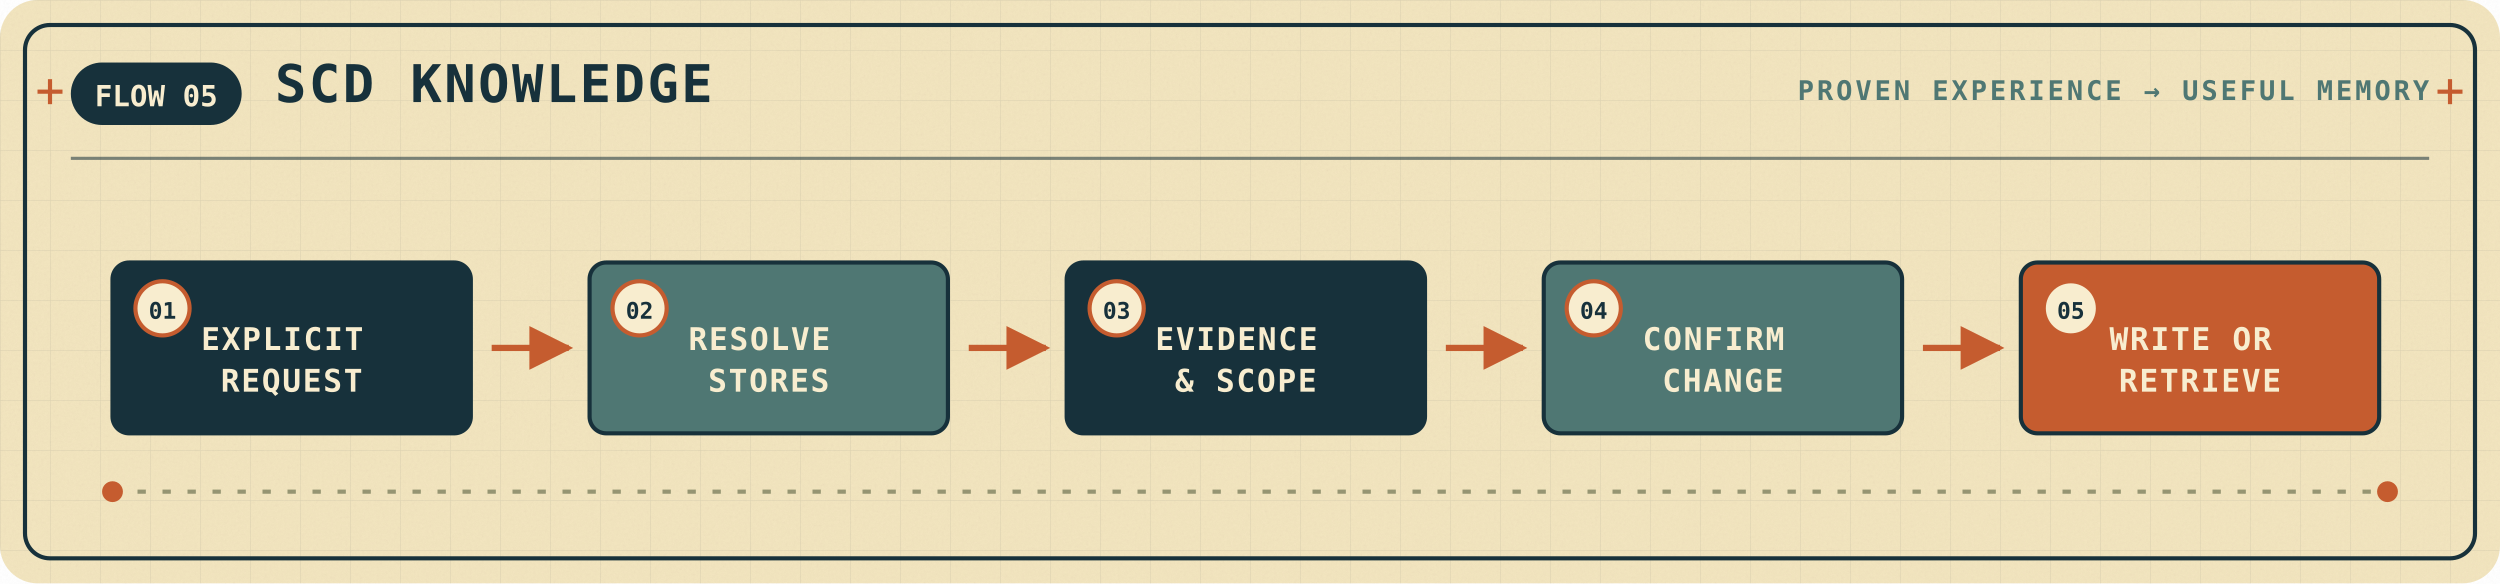
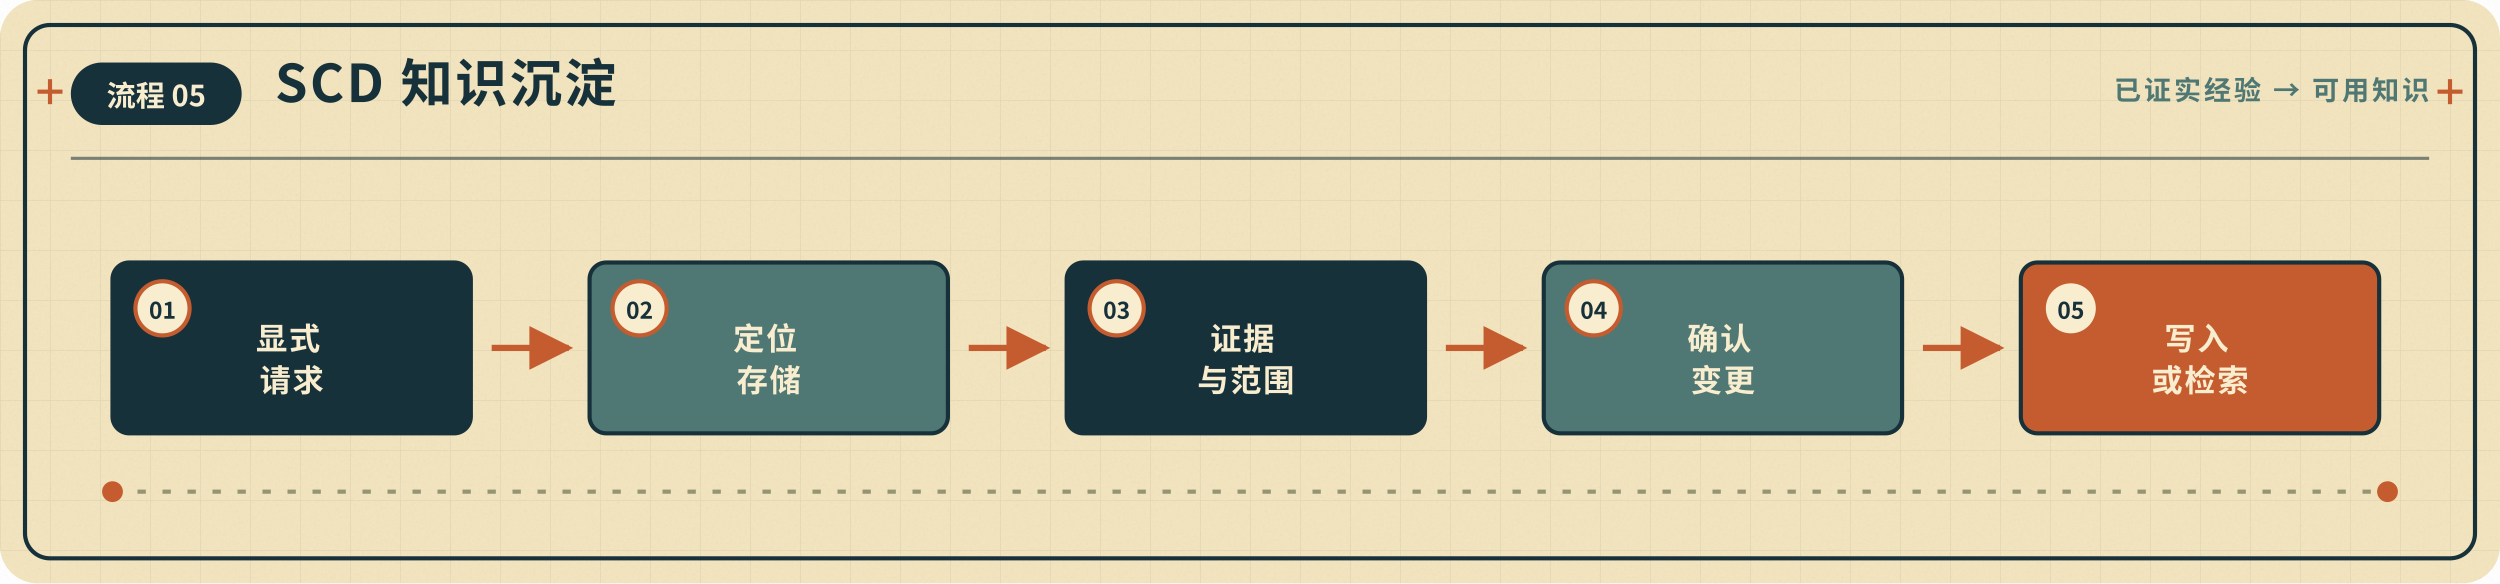
<svg xmlns="http://www.w3.org/2000/svg" width="1200" height="280" viewBox="0 0 1200 280" role="img" aria-labelledby="title desc">
  <defs>
    <pattern id="grid" width="24" height="24" patternUnits="userSpaceOnUse">
      <path d="M 24 0 L 0 0 0 24" fill="none" stroke="#17313b" stroke-width="0.55" opacity="0.1" />
    </pattern>
    <filter id="paperNoise" x="0" y="0" width="100%" height="100%">
      <feTurbulence type="fractalNoise" baseFrequency="0.72" numOctaves="3" seed="11" />
      <feColorMatrix type="saturate" values="0" />
      <feComponentTransfer>
        <feFuncA type="table" tableValues="0 0.08" />
      </feComponentTransfer>
    </filter>
    <marker id="arrow" viewBox="0 0 10 10" refX="9" refY="5" markerWidth="7" markerHeight="7" orient="auto-start-reverse">
      <path d="M 0 0 L 10 5 L 0 10 z" fill="#c55c2f" />
    </marker>
  </defs>
  <rect width="1200" height="280" rx="18" fill="#f2e4bd" />
  <rect width="1200" height="280" rx="18" fill="url(#grid)" />
  <rect width="1200" height="280" rx="18" filter="url(#paperNoise)" opacity="0.8" />
  <rect x="12" y="12" width="1176" height="256" rx="12" fill="none" stroke="#17313b" stroke-width="2" />
  <path d="M 18 44 H 30 M 24 38 V 50 M 1170 44 H 1182 M 1176 38 V 50" stroke="#c55c2f" stroke-width="2" />
  <rect x="34" y="30" width="82" height="30" rx="15" fill="#17313b" />
-   <text x="75" y="51" fill="#f8edcf" text-anchor="middle" font-family="ui-monospace, SFMono-Regular, Menlo, Consolas, monospace" font-size="14" font-weight="700">FLOW 05</text>
-   <text x="132" y="49" fill="#17313b" font-family="ui-monospace, SFMono-Regular, Menlo, Consolas, monospace" font-size="25" font-weight="800" letter-spacing="1.2">SCD KNOWLEDGE</text>
-   <text x="1166" y="48" fill="#4f7773" text-anchor="end" font-family="ui-monospace, SFMono-Regular, Menlo, Consolas, monospace" font-size="13" font-weight="700" letter-spacing="1.4">PROVEN EXPERIENCE → USEFUL MEMORY</text>
+   <text x="75" y="51" fill="#f8edcf" text-anchor="middle" font-family="'PingFang SC', 'Microsoft YaHei', 'Noto Sans CJK SC', ui-monospace, monospace" font-size="14" font-weight="700">流程 05</text>
+   <text x="132" y="49" fill="#17313b" font-family="'PingFang SC', 'Microsoft YaHei', 'Noto Sans CJK SC', ui-monospace, monospace" font-size="25" font-weight="800" letter-spacing="1.2">SCD 知识沉淀</text>
+   <text x="1166" y="48" fill="#4f7773" text-anchor="end" font-family="'PingFang SC', 'Microsoft YaHei', 'Noto Sans CJK SC', ui-monospace, monospace" font-size="13" font-weight="700" letter-spacing="1.4">已证实经验 → 可用知识</text>
  <line x1="34" y1="76" x2="1166" y2="76" stroke="#17313b" stroke-width="1.5" opacity="0.55" />
  <path d="M 236 167 H 273" fill="none" stroke="#c55c2f" stroke-width="3" marker-end="url(#arrow)" />
  <g>
    <rect x="54" y="126" width="172" height="82" rx="8" fill="#17313b" stroke="#17313b" stroke-width="2" />
    <circle cx="78" cy="148" r="13" fill="#f8edcf" stroke="#c55c2f" stroke-width="2" />
-     <text x="78" y="153" fill="#17313b" text-anchor="middle" font-family="ui-monospace, SFMono-Regular, Menlo, Consolas, monospace" font-size="11" font-weight="800">01</text>
-     <text x="140" y="168" fill="#f8edcf" text-anchor="middle" font-family="ui-monospace, SFMono-Regular, Menlo, Consolas, monospace" font-size="15" font-weight="800" letter-spacing="0.8">
-       <tspan x="140" dy="0">EXPLICIT</tspan>
-       <tspan x="140" dy="20">REQUEST</tspan>
+     <text x="78" y="153" fill="#17313b" text-anchor="middle" font-family="'PingFang SC', 'Microsoft YaHei', 'Noto Sans CJK SC', ui-monospace, monospace" font-size="11" font-weight="800">01</text>
+     <text x="140" y="168" fill="#f8edcf" text-anchor="middle" font-family="'PingFang SC', 'Microsoft YaHei', 'Noto Sans CJK SC', ui-monospace, monospace" font-size="15" font-weight="800" letter-spacing="0.8">
+       <tspan x="140" dy="0">显式</tspan>
+       <tspan x="140" dy="20">请求</tspan>
    </text>
  </g>
  <path d="M 465 167 H 502" fill="none" stroke="#c55c2f" stroke-width="3" marker-end="url(#arrow)" />
  <g>
    <rect x="283" y="126" width="172" height="82" rx="8" fill="#4f7773" stroke="#17313b" stroke-width="2" />
    <circle cx="307" cy="148" r="13" fill="#f8edcf" stroke="#c55c2f" stroke-width="2" />
-     <text x="307" y="153" fill="#17313b" text-anchor="middle" font-family="ui-monospace, SFMono-Regular, Menlo, Consolas, monospace" font-size="11" font-weight="800">02</text>
-     <text x="369" y="168" fill="#f8edcf" text-anchor="middle" font-family="ui-monospace, SFMono-Regular, Menlo, Consolas, monospace" font-size="15" font-weight="800" letter-spacing="0.8">
-       <tspan x="369" dy="0">RESOLVE</tspan>
-       <tspan x="369" dy="20">STORES</tspan>
+     <text x="307" y="153" fill="#17313b" text-anchor="middle" font-family="'PingFang SC', 'Microsoft YaHei', 'Noto Sans CJK SC', ui-monospace, monospace" font-size="11" font-weight="800">02</text>
+     <text x="369" y="168" fill="#f8edcf" text-anchor="middle" font-family="'PingFang SC', 'Microsoft YaHei', 'Noto Sans CJK SC', ui-monospace, monospace" font-size="15" font-weight="800" letter-spacing="0.8">
+       <tspan x="369" dy="0">定位</tspan>
+       <tspan x="369" dy="20">存储</tspan>
    </text>
  </g>
  <path d="M 694 167 H 731" fill="none" stroke="#c55c2f" stroke-width="3" marker-end="url(#arrow)" />
  <g>
    <rect x="512" y="126" width="172" height="82" rx="8" fill="#17313b" stroke="#17313b" stroke-width="2" />
    <circle cx="536" cy="148" r="13" fill="#f8edcf" stroke="#c55c2f" stroke-width="2" />
-     <text x="536" y="153" fill="#17313b" text-anchor="middle" font-family="ui-monospace, SFMono-Regular, Menlo, Consolas, monospace" font-size="11" font-weight="800">03</text>
-     <text x="598" y="168" fill="#f8edcf" text-anchor="middle" font-family="ui-monospace, SFMono-Regular, Menlo, Consolas, monospace" font-size="15" font-weight="800" letter-spacing="0.8">
-       <tspan x="598" dy="0">EVIDENCE</tspan>
-       <tspan x="598" dy="20">&amp; SCOPE</tspan>
+     <text x="536" y="153" fill="#17313b" text-anchor="middle" font-family="'PingFang SC', 'Microsoft YaHei', 'Noto Sans CJK SC', ui-monospace, monospace" font-size="11" font-weight="800">03</text>
+     <text x="598" y="168" fill="#f8edcf" text-anchor="middle" font-family="'PingFang SC', 'Microsoft YaHei', 'Noto Sans CJK SC', ui-monospace, monospace" font-size="15" font-weight="800" letter-spacing="0.8">
+       <tspan x="598" dy="0">证据</tspan>
+       <tspan x="598" dy="20">与范围</tspan>
    </text>
  </g>
  <path d="M 923 167 H 960" fill="none" stroke="#c55c2f" stroke-width="3" marker-end="url(#arrow)" />
  <g>
    <rect x="741" y="126" width="172" height="82" rx="8" fill="#4f7773" stroke="#17313b" stroke-width="2" />
    <circle cx="765" cy="148" r="13" fill="#f8edcf" stroke="#c55c2f" stroke-width="2" />
-     <text x="765" y="153" fill="#17313b" text-anchor="middle" font-family="ui-monospace, SFMono-Regular, Menlo, Consolas, monospace" font-size="11" font-weight="800">04</text>
-     <text x="827" y="168" fill="#f8edcf" text-anchor="middle" font-family="ui-monospace, SFMono-Regular, Menlo, Consolas, monospace" font-size="15" font-weight="800" letter-spacing="0.8">
-       <tspan x="827" dy="0">CONFIRM</tspan>
-       <tspan x="827" dy="20">CHANGE</tspan>
+     <text x="765" y="153" fill="#17313b" text-anchor="middle" font-family="'PingFang SC', 'Microsoft YaHei', 'Noto Sans CJK SC', ui-monospace, monospace" font-size="11" font-weight="800">04</text>
+     <text x="827" y="168" fill="#f8edcf" text-anchor="middle" font-family="'PingFang SC', 'Microsoft YaHei', 'Noto Sans CJK SC', ui-monospace, monospace" font-size="15" font-weight="800" letter-spacing="0.8">
+       <tspan x="827" dy="0">确认</tspan>
+       <tspan x="827" dy="20">变更</tspan>
    </text>
  </g>
  <g>
    <rect x="970" y="126" width="172" height="82" rx="8" fill="#c55c2f" stroke="#17313b" stroke-width="2" />
    <circle cx="994" cy="148" r="13" fill="#f8edcf" stroke="#c55c2f" stroke-width="2" />
-     <text x="994" y="153" fill="#17313b" text-anchor="middle" font-family="ui-monospace, SFMono-Regular, Menlo, Consolas, monospace" font-size="11" font-weight="800">05</text>
-     <text x="1056" y="168" fill="#f8edcf" text-anchor="middle" font-family="ui-monospace, SFMono-Regular, Menlo, Consolas, monospace" font-size="15" font-weight="800" letter-spacing="0.8">
-       <tspan x="1056" dy="0">WRITE OR</tspan>
-       <tspan x="1056" dy="20">RETRIEVE</tspan>
+     <text x="994" y="153" fill="#17313b" text-anchor="middle" font-family="'PingFang SC', 'Microsoft YaHei', 'Noto Sans CJK SC', ui-monospace, monospace" font-size="11" font-weight="800">05</text>
+     <text x="1056" y="168" fill="#f8edcf" text-anchor="middle" font-family="'PingFang SC', 'Microsoft YaHei', 'Noto Sans CJK SC', ui-monospace, monospace" font-size="15" font-weight="800" letter-spacing="0.8">
+       <tspan x="1056" dy="0">写入</tspan>
+       <tspan x="1056" dy="20">或检索</tspan>
    </text>
  </g>
  <path d="M 54 236 H 1146" stroke="#6f7453" stroke-width="2" stroke-dasharray="4 8" opacity="0.7" />
  <circle cx="54" cy="236" r="5" fill="#c55c2f" />
  <circle cx="1146" cy="236" r="5" fill="#c55c2f" />
</svg>
